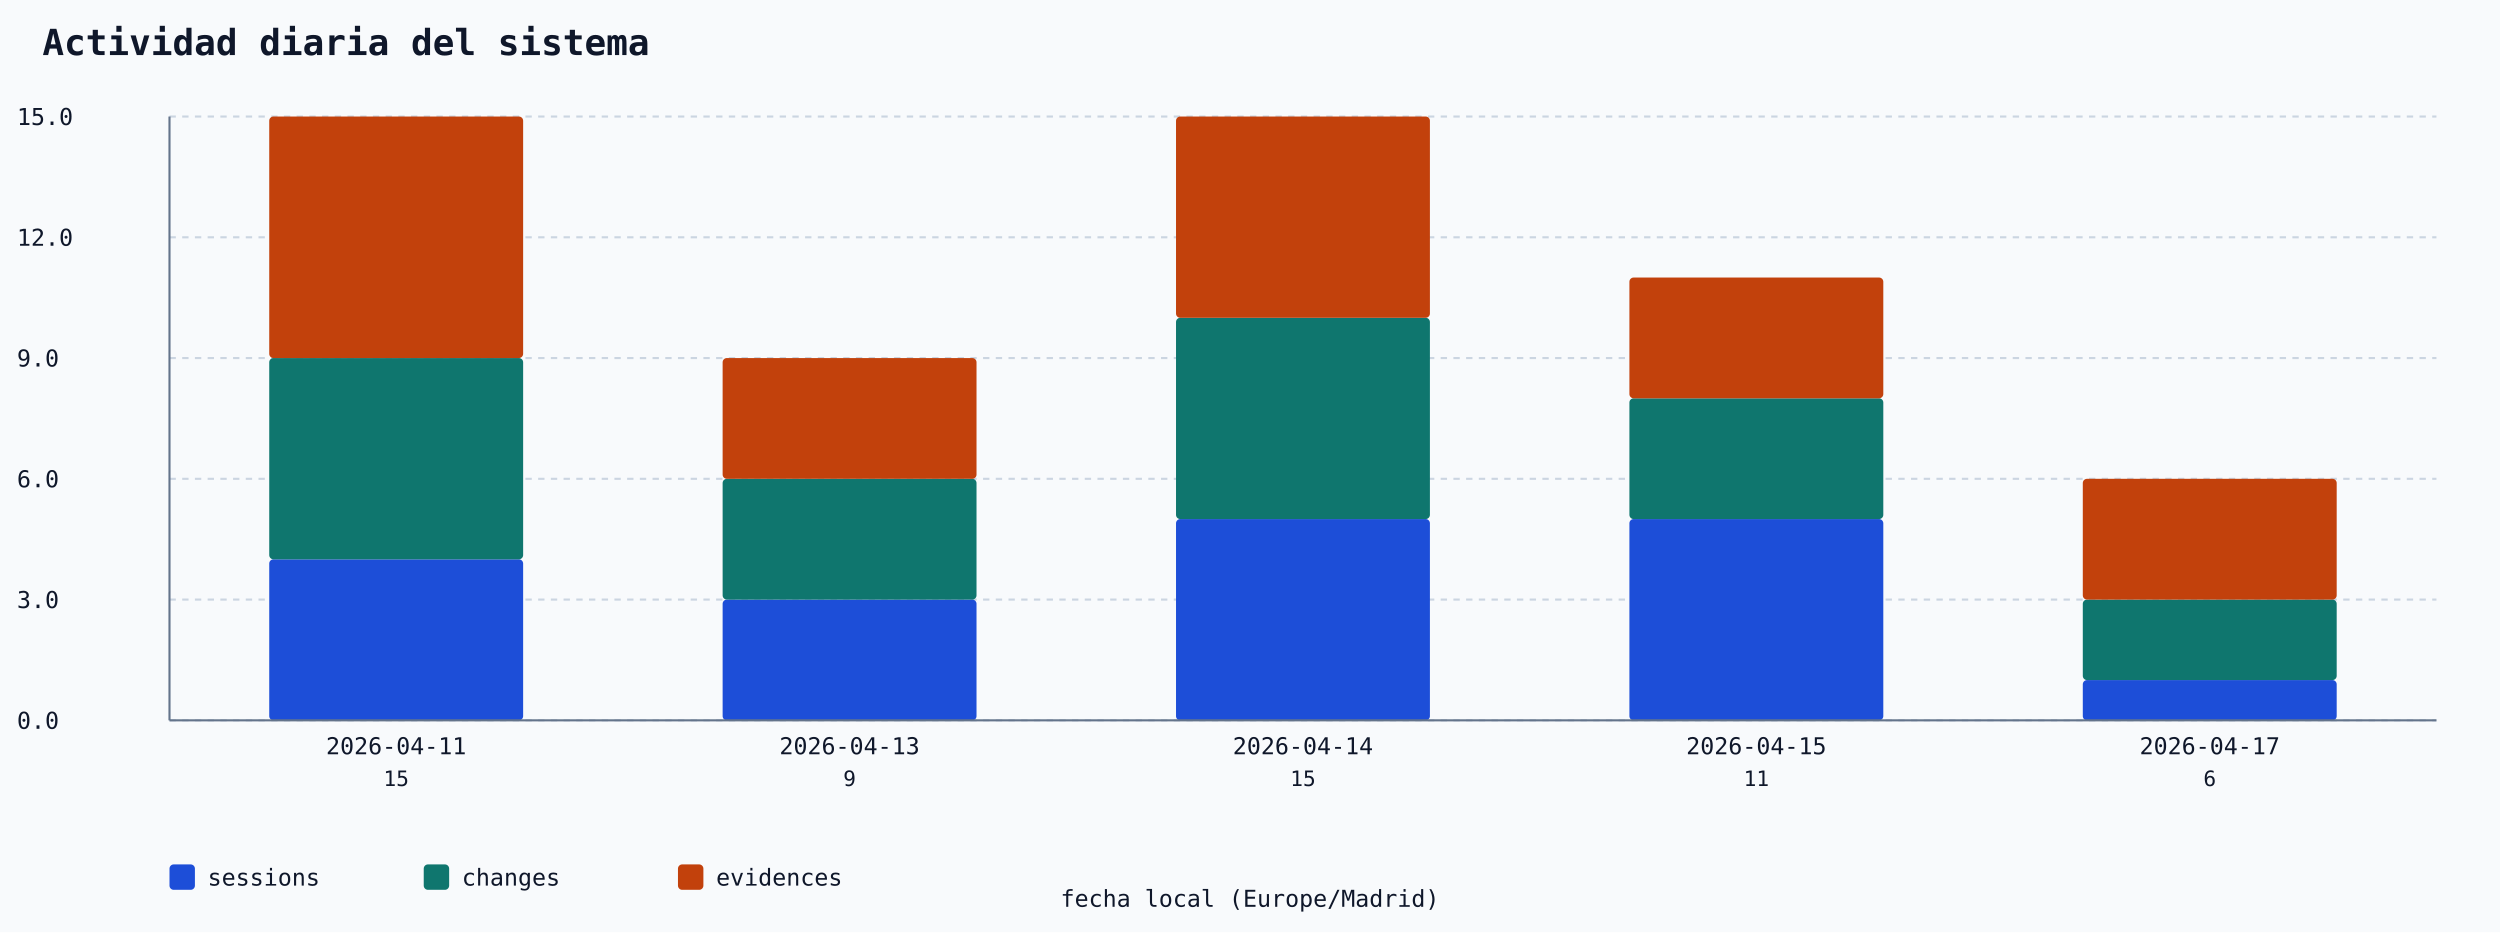
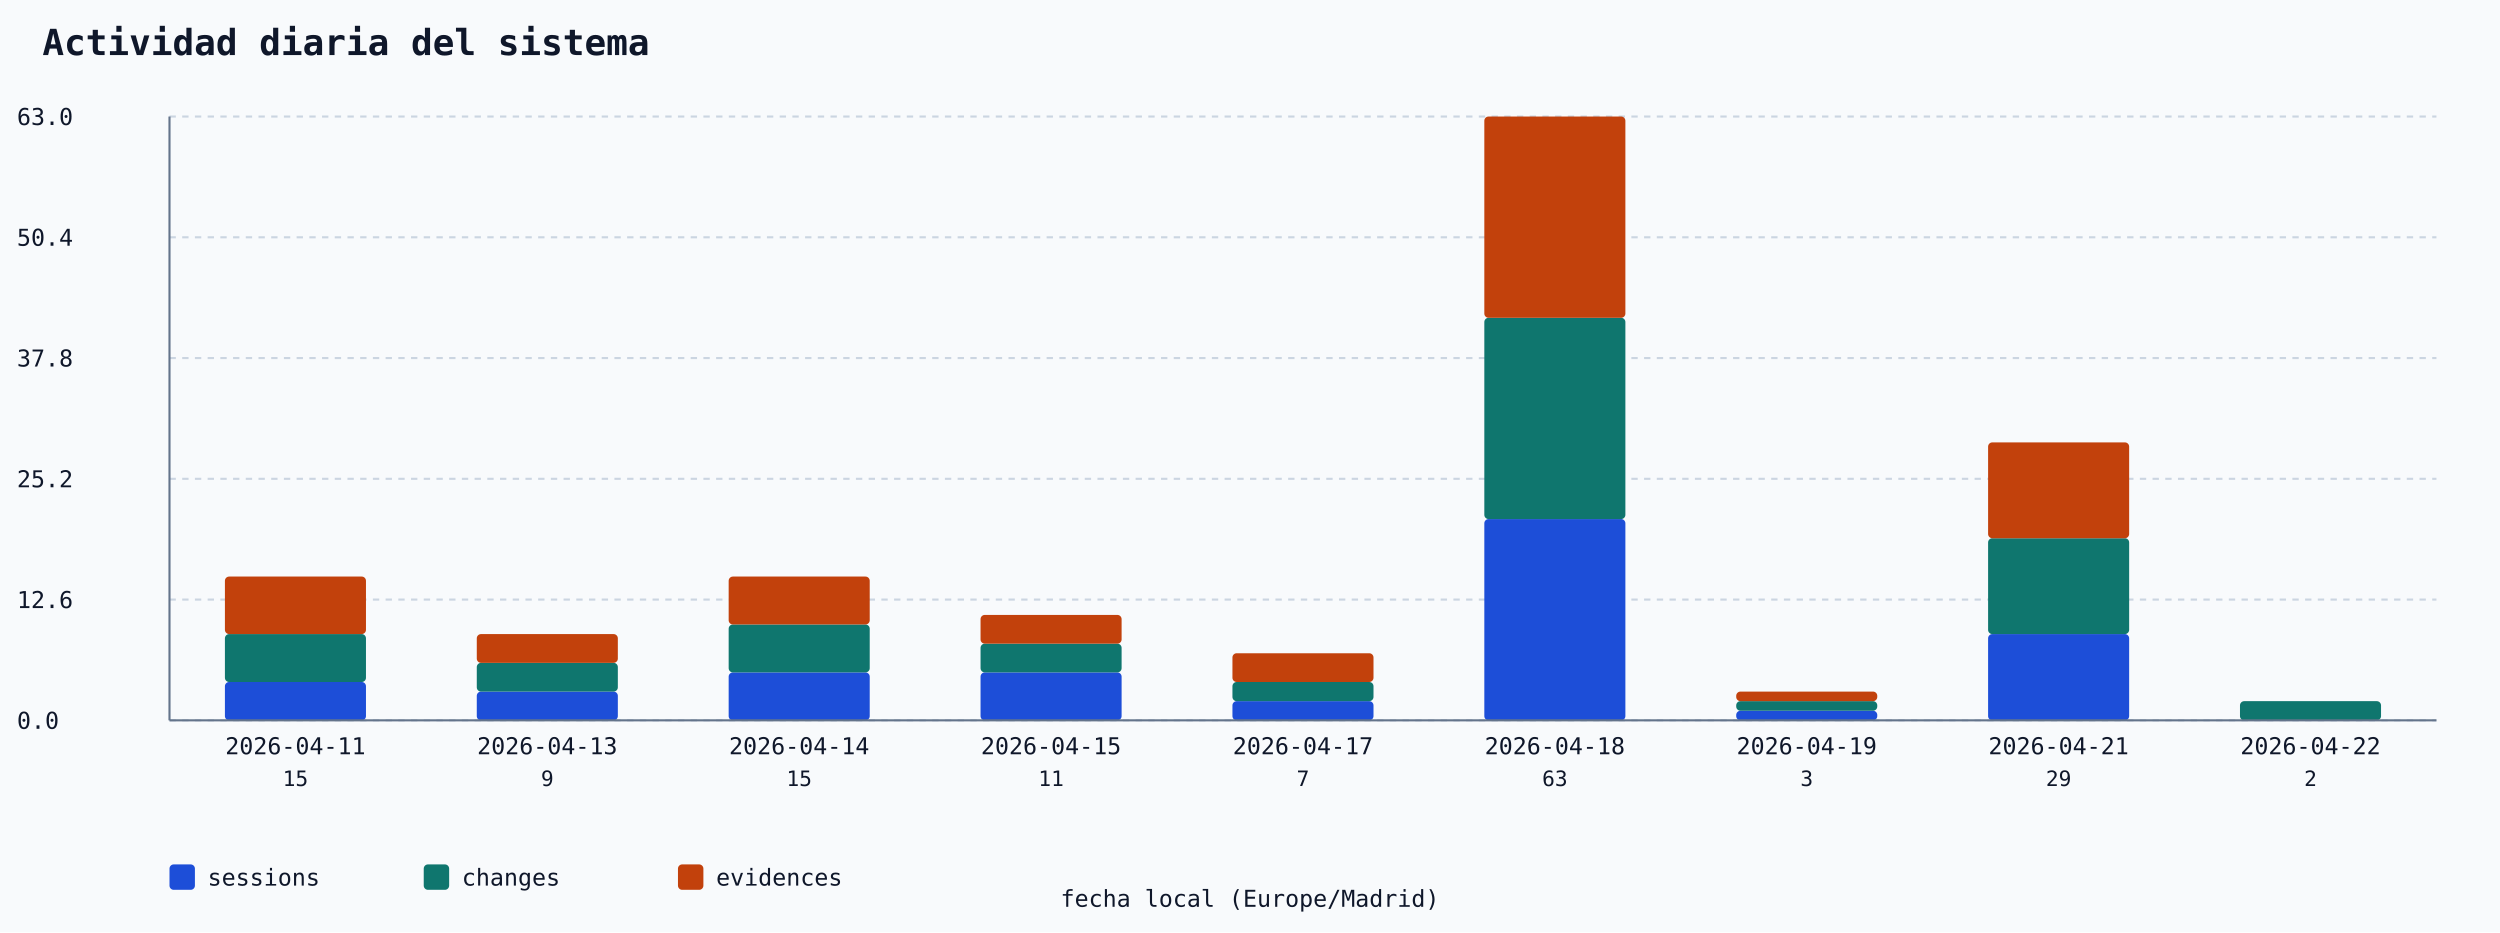
<svg xmlns="http://www.w3.org/2000/svg" width="1180" height="440" viewBox="0 0 1180 440">
  <style>
text { font-family: Menlo, Consolas, monospace; fill: #0f172a; }
.axis { stroke: #64748b; stroke-width: 1; }
.grid { stroke: #cbd5e1; stroke-width: 1; stroke-dasharray: 3 3; }
.title { font-size: 17px; font-weight: 700; }
.label { font-size: 11px; }
.small { font-size: 10px; }
</style>
  <rect x="0" y="0" width="1180" height="440" fill="#f8fafc" />
  <text x="20" y="26" class="title">Actividad diaria del sistema</text>
  <line x1="80" y1="340.00" x2="1150" y2="340.00" class="grid" />
  <text x="8" y="344.00" class="label">0.0</text>
  <line x1="80" y1="283.00" x2="1150" y2="283.00" class="grid" />
-   <text x="8" y="287.00" class="label">3.0</text>
+   <text x="8" y="287.00" class="label">12.6</text>
  <line x1="80" y1="226.00" x2="1150" y2="226.00" class="grid" />
-   <text x="8" y="230.00" class="label">6.0</text>
+   <text x="8" y="230.00" class="label">25.2</text>
  <line x1="80" y1="169.00" x2="1150" y2="169.00" class="grid" />
-   <text x="8" y="173.00" class="label">9.0</text>
+   <text x="8" y="173.00" class="label">37.8</text>
  <line x1="80" y1="112.00" x2="1150" y2="112.00" class="grid" />
-   <text x="8" y="116.00" class="label">12.0</text>
+   <text x="8" y="116.00" class="label">50.4</text>
  <line x1="80" y1="55.00" x2="1150" y2="55.00" class="grid" />
-   <text x="8" y="59.00" class="label">15.0</text>
-   <rect x="127.08" y="264.00" width="119.84" height="76.00" fill="#1d4ed8" rx="2" />
-   <rect x="127.08" y="169.00" width="119.84" height="95.00" fill="#0f766e" rx="2" />
-   <rect x="127.08" y="55.00" width="119.84" height="114.00" fill="#c2410c" rx="2" />
-   <text x="187.00" y="356.00" text-anchor="middle" class="label">2026-04-11</text>
-   <text x="187.00" y="371.00" text-anchor="middle" class="small">15</text>
-   <rect x="341.08" y="283.00" width="119.84" height="57.00" fill="#1d4ed8" rx="2" />
-   <rect x="341.08" y="226.00" width="119.84" height="57.00" fill="#0f766e" rx="2" />
-   <rect x="341.08" y="169.00" width="119.84" height="57.00" fill="#c2410c" rx="2" />
-   <text x="401.00" y="356.00" text-anchor="middle" class="label">2026-04-13</text>
-   <text x="401.00" y="371.00" text-anchor="middle" class="small">9</text>
-   <rect x="555.08" y="245.00" width="119.84" height="95.00" fill="#1d4ed8" rx="2" />
-   <rect x="555.08" y="150.00" width="119.84" height="95.00" fill="#0f766e" rx="2" />
-   <rect x="555.08" y="55.00" width="119.84" height="95.00" fill="#c2410c" rx="2" />
-   <text x="615.00" y="356.00" text-anchor="middle" class="label">2026-04-14</text>
-   <text x="615.00" y="371.00" text-anchor="middle" class="small">15</text>
-   <rect x="769.08" y="245.00" width="119.84" height="95.00" fill="#1d4ed8" rx="2" />
-   <rect x="769.08" y="188.00" width="119.84" height="57.00" fill="#0f766e" rx="2" />
-   <rect x="769.08" y="131.00" width="119.84" height="57.00" fill="#c2410c" rx="2" />
-   <text x="829.00" y="356.00" text-anchor="middle" class="label">2026-04-15</text>
-   <text x="829.00" y="371.00" text-anchor="middle" class="small">11</text>
-   <rect x="983.08" y="321.00" width="119.84" height="19.00" fill="#1d4ed8" rx="2" />
-   <rect x="983.08" y="283.00" width="119.84" height="38.00" fill="#0f766e" rx="2" />
-   <rect x="983.08" y="226.00" width="119.84" height="57.00" fill="#c2410c" rx="2" />
-   <text x="1043.00" y="356.00" text-anchor="middle" class="label">2026-04-17</text>
-   <text x="1043.00" y="371.00" text-anchor="middle" class="small">6</text>
+   <text x="8" y="59.00" class="label">63.0</text>
+   <rect x="106.16" y="321.90" width="66.58" height="18.10" fill="#1d4ed8" rx="2" />
+   <rect x="106.16" y="299.29" width="66.58" height="22.62" fill="#0f766e" rx="2" />
+   <rect x="106.16" y="272.14" width="66.58" height="27.14" fill="#c2410c" rx="2" />
+   <text x="139.44" y="356.00" text-anchor="middle" class="label">2026-04-11</text>
+   <text x="139.44" y="371.00" text-anchor="middle" class="small">15</text>
+   <rect x="225.04" y="326.43" width="66.58" height="13.57" fill="#1d4ed8" rx="2" />
+   <rect x="225.04" y="312.86" width="66.58" height="13.57" fill="#0f766e" rx="2" />
+   <rect x="225.04" y="299.29" width="66.58" height="13.57" fill="#c2410c" rx="2" />
+   <text x="258.33" y="356.00" text-anchor="middle" class="label">2026-04-13</text>
+   <text x="258.33" y="371.00" text-anchor="middle" class="small">9</text>
+   <rect x="343.93" y="317.38" width="66.58" height="22.62" fill="#1d4ed8" rx="2" />
+   <rect x="343.93" y="294.76" width="66.58" height="22.62" fill="#0f766e" rx="2" />
+   <rect x="343.93" y="272.14" width="66.58" height="22.62" fill="#c2410c" rx="2" />
+   <text x="377.22" y="356.00" text-anchor="middle" class="label">2026-04-14</text>
+   <text x="377.22" y="371.00" text-anchor="middle" class="small">15</text>
+   <rect x="462.82" y="317.38" width="66.58" height="22.62" fill="#1d4ed8" rx="2" />
+   <rect x="462.82" y="303.81" width="66.58" height="13.57" fill="#0f766e" rx="2" />
+   <rect x="462.82" y="290.24" width="66.58" height="13.57" fill="#c2410c" rx="2" />
+   <text x="496.11" y="356.00" text-anchor="middle" class="label">2026-04-15</text>
+   <text x="496.11" y="371.00" text-anchor="middle" class="small">11</text>
+   <rect x="581.71" y="330.95" width="66.58" height="9.05" fill="#1d4ed8" rx="2" />
+   <rect x="581.71" y="321.90" width="66.58" height="9.05" fill="#0f766e" rx="2" />
+   <rect x="581.71" y="308.33" width="66.58" height="13.57" fill="#c2410c" rx="2" />
+   <text x="615.00" y="356.00" text-anchor="middle" class="label">2026-04-17</text>
+   <text x="615.00" y="371.00" text-anchor="middle" class="small">7</text>
+   <rect x="700.60" y="245.00" width="66.58" height="95.00" fill="#1d4ed8" rx="2" />
+   <rect x="700.60" y="150.00" width="66.58" height="95.00" fill="#0f766e" rx="2" />
+   <rect x="700.60" y="55.00" width="66.58" height="95.00" fill="#c2410c" rx="2" />
+   <text x="733.89" y="356.00" text-anchor="middle" class="label">2026-04-18</text>
+   <text x="733.89" y="371.00" text-anchor="middle" class="small">63</text>
+   <rect x="819.49" y="335.48" width="66.58" height="4.52" fill="#1d4ed8" rx="2" />
+   <rect x="819.49" y="330.95" width="66.58" height="4.52" fill="#0f766e" rx="2" />
+   <rect x="819.49" y="326.43" width="66.58" height="4.52" fill="#c2410c" rx="2" />
+   <text x="852.78" y="356.00" text-anchor="middle" class="label">2026-04-19</text>
+   <text x="852.78" y="371.00" text-anchor="middle" class="small">3</text>
+   <rect x="938.38" y="299.29" width="66.58" height="40.71" fill="#1d4ed8" rx="2" />
+   <rect x="938.38" y="254.05" width="66.58" height="45.24" fill="#0f766e" rx="2" />
+   <rect x="938.38" y="208.81" width="66.58" height="45.24" fill="#c2410c" rx="2" />
+   <text x="971.67" y="356.00" text-anchor="middle" class="label">2026-04-21</text>
+   <text x="971.67" y="371.00" text-anchor="middle" class="small">29</text>
+   <rect x="1057.27" y="330.95" width="66.58" height="9.05" fill="#0f766e" rx="2" />
+   <text x="1090.56" y="356.00" text-anchor="middle" class="label">2026-04-22</text>
+   <text x="1090.56" y="371.00" text-anchor="middle" class="small">2</text>
  <rect x="80" y="408" width="12" height="12" fill="#1d4ed8" rx="2" />
  <text x="98" y="418" class="label">sessions</text>
  <rect x="200" y="408" width="12" height="12" fill="#0f766e" rx="2" />
  <text x="218" y="418" class="label">changes</text>
  <rect x="320" y="408" width="12" height="12" fill="#c2410c" rx="2" />
  <text x="338" y="418" class="label">evidences</text>
  <line x1="80" y1="340" x2="1150" y2="340" class="axis" />
  <line x1="80" y1="55" x2="80" y2="340" class="axis" />
  <text x="590" y="428" text-anchor="middle" class="label">fecha local (Europe/Madrid)</text>
</svg>
